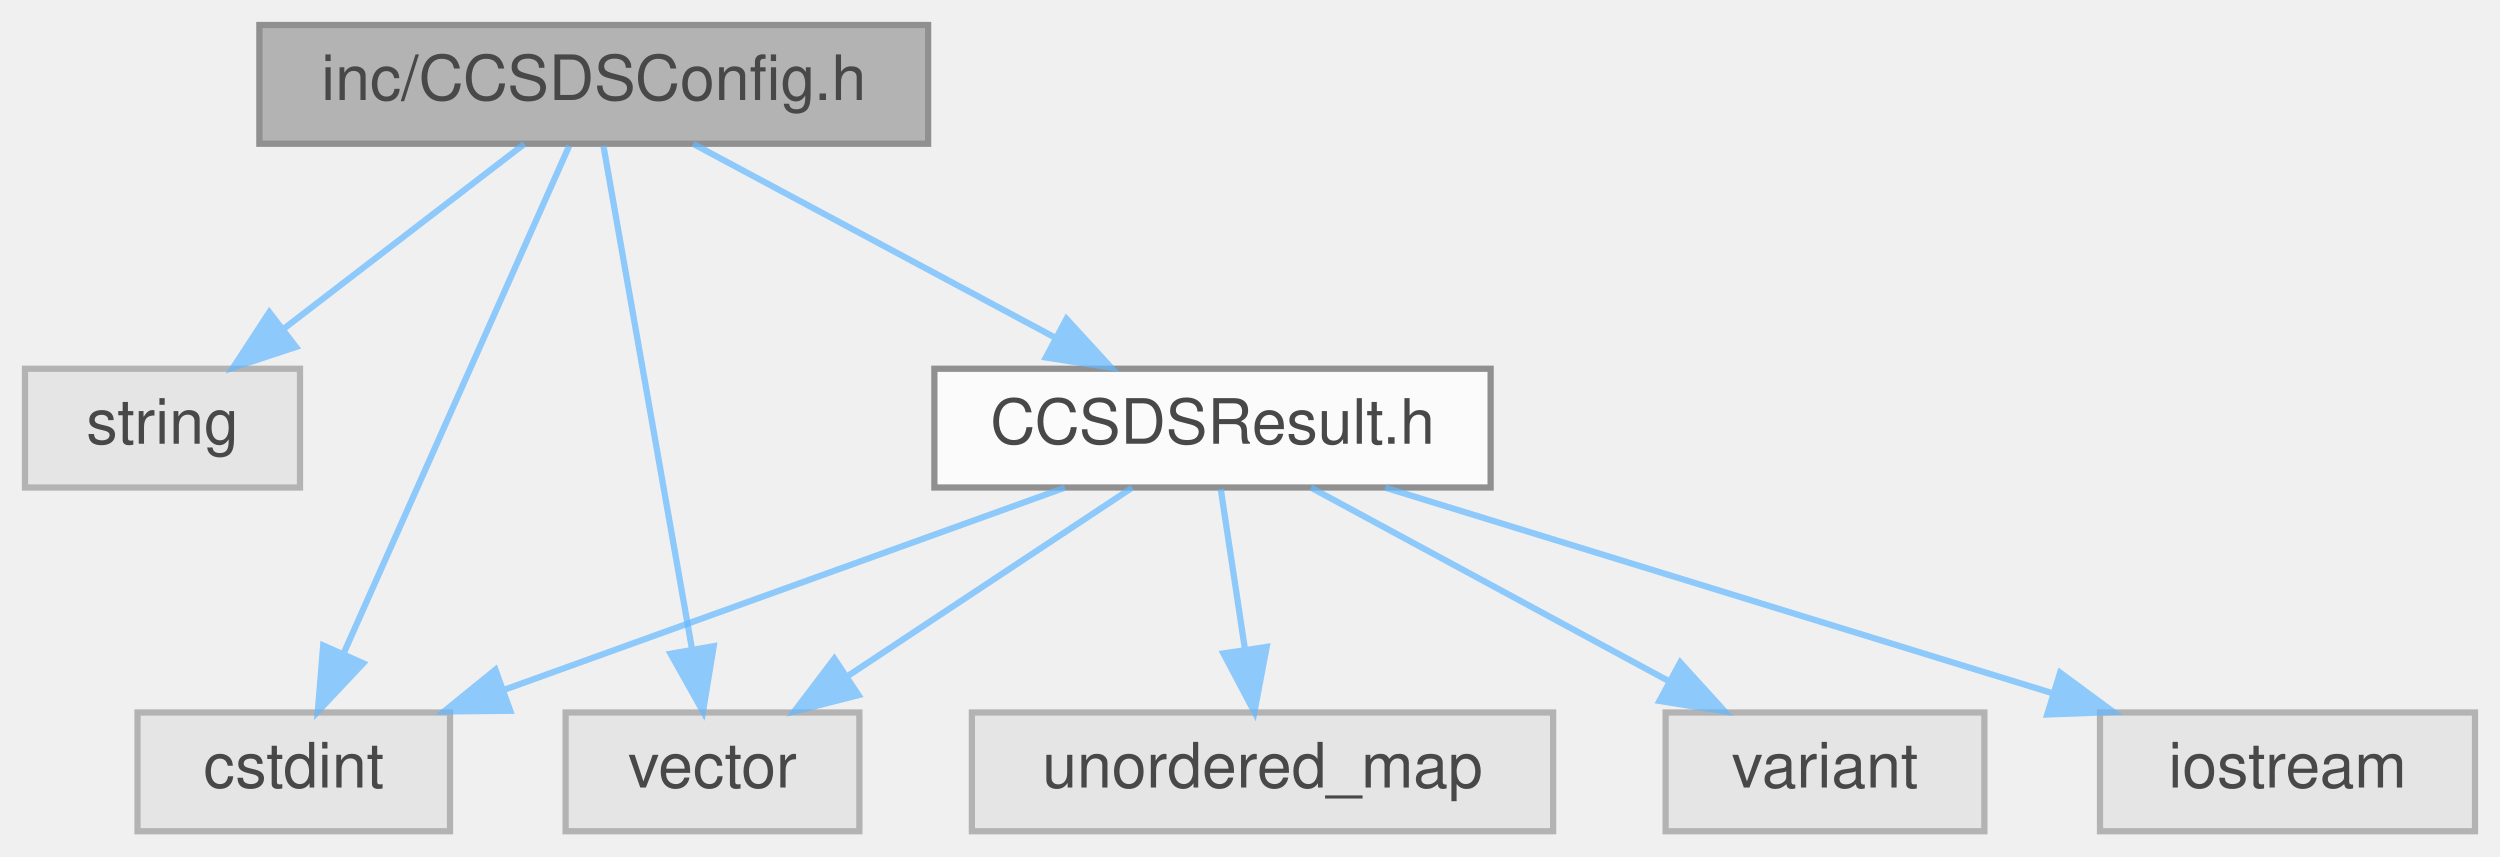
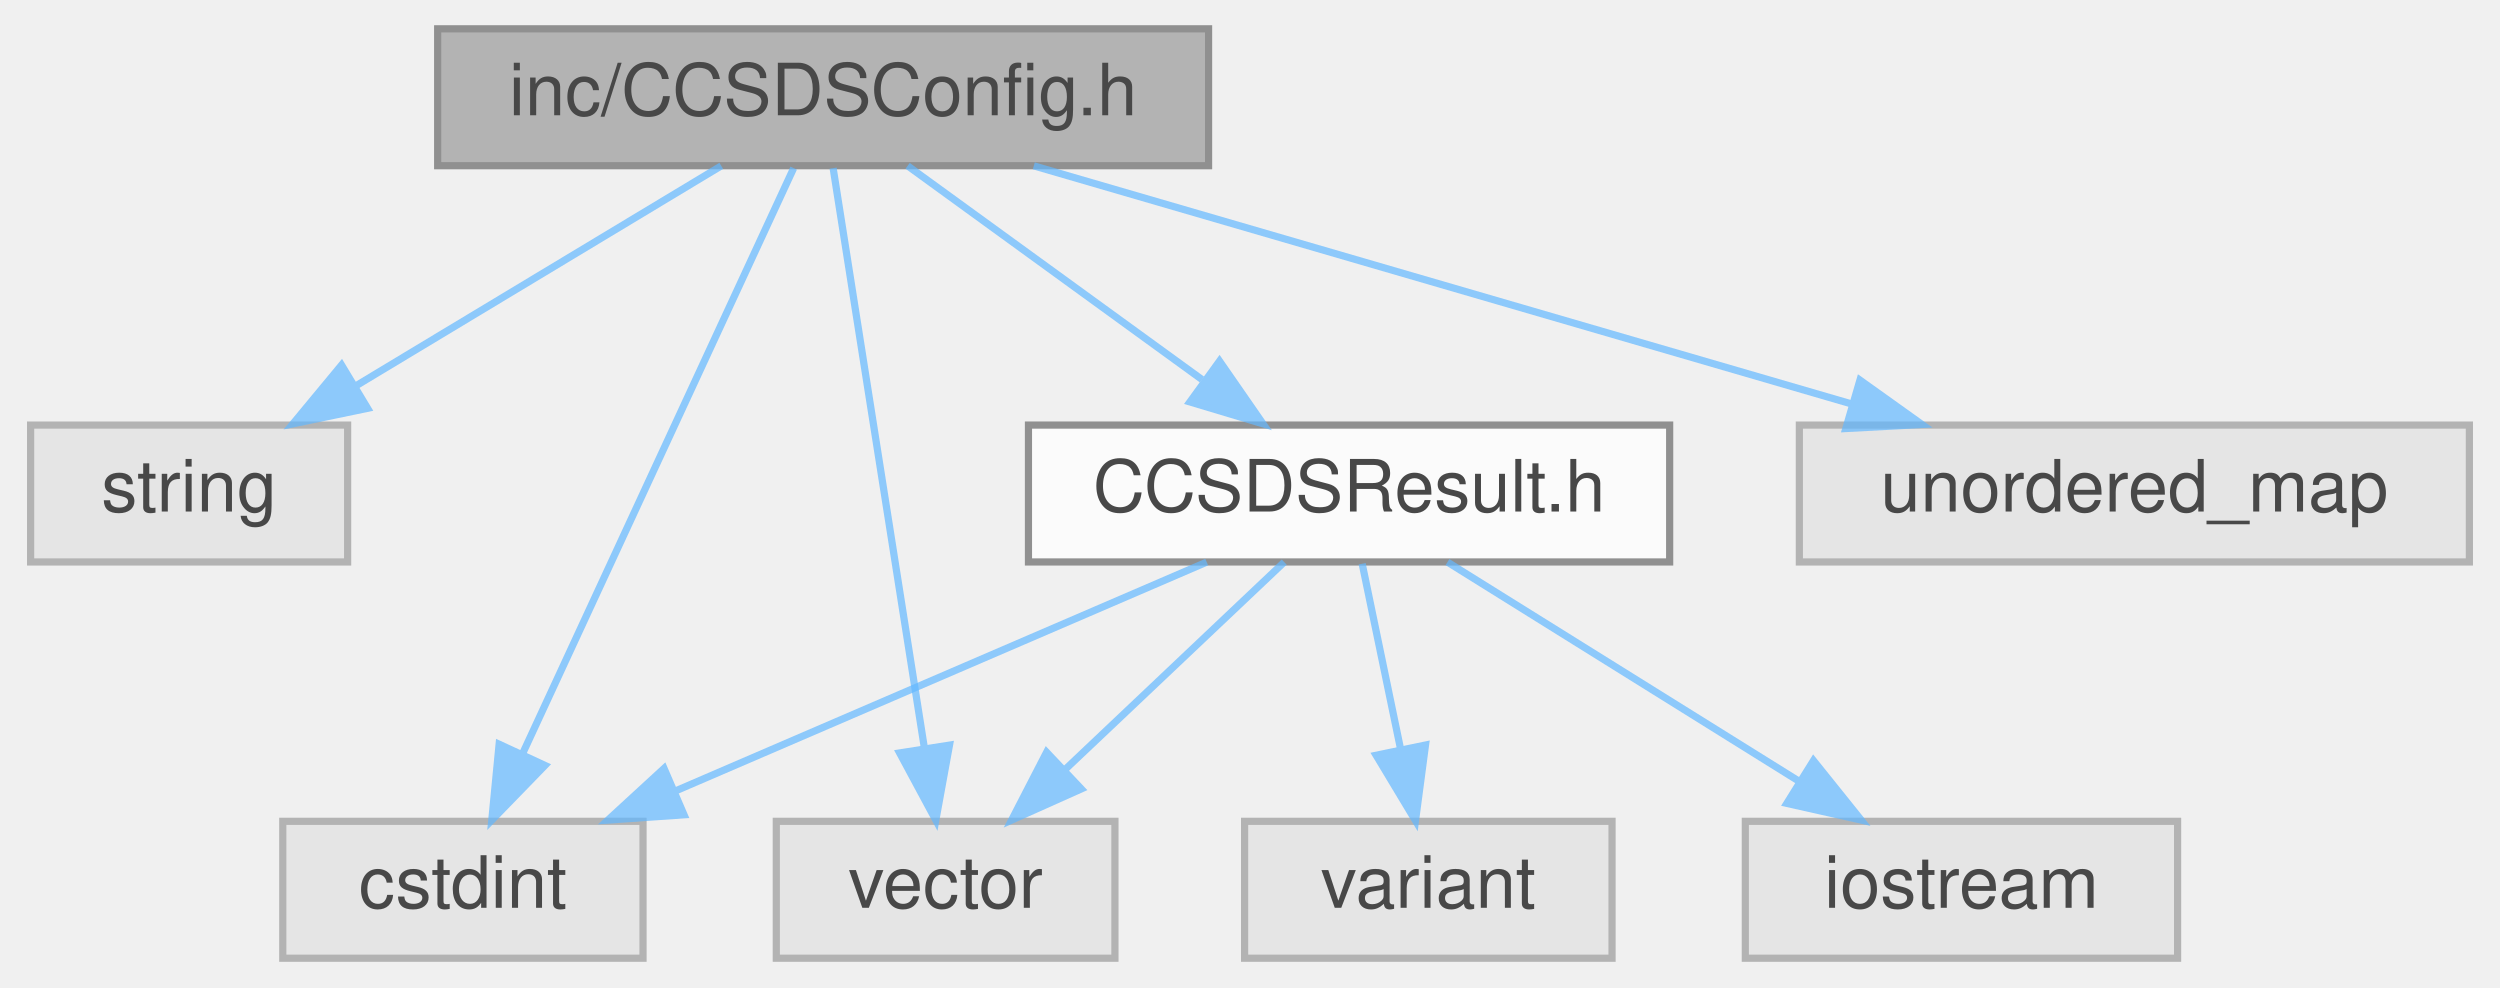
- <svg xmlns="http://www.w3.org/2000/svg" xmlns:xlink="http://www.w3.org/1999/xlink" width="400pt" height="137pt" viewBox="0.00 0.00 400.00 137.00">
+ <svg xmlns="http://www.w3.org/2000/svg" xmlns:xlink="http://www.w3.org/1999/xlink" width="347pt" height="137pt" viewBox="0.00 0.00 346.50 137.00">
  <svg id="main" version="1.1" xml:space="preserve">
    <style type="text/css">
.node, .edge {opacity: 0.7;}
.node.selected, .edge.selected {opacity: 1;}
.edge:hover path { stroke: red; }
.edge:hover polygon { stroke: red; fill: red; }
</style>
    <svg id="graph" class="graph">
      <g id="graph0" class="graph" transform="scale(1 1) rotate(0) translate(4 133)">
        <g id="Node000001" class="node">
          <g id="a_Node000001">
            <a xlink:title=" ">
-               <polygon fill="#999999" stroke="#666666" points="144.5,-129 37.5,-129 37.5,-110 144.5,-110 144.5,-129" />
-               <text text-anchor="middle" x="91" y="-117" font-family="Helvetica,sans-Serif" font-size="10.00">inc/CCSDSConfig.h</text>
+               <polygon fill="#999999" stroke="#666666" points="163.5,-129 56.5,-129 56.5,-110 163.5,-110 163.5,-129" />
+               <text text-anchor="middle" x="110" y="-117" font-family="Helvetica,sans-Serif" font-size="10.00">inc/CCSDSConfig.h</text>
            </a>
          </g>
        </g>
        <g id="Node000002" class="node">
          <g id="a_Node000002">
            <a xlink:title=" ">
              <polygon fill="#e0e0e0" stroke="#999999" points="44,-74 0,-74 0,-55 44,-55 44,-74" />
              <text text-anchor="middle" x="22" y="-62" font-family="Helvetica,sans-Serif" font-size="10.00">string</text>
            </a>
          </g>
        </g>
        <g id="edge1_Node000001_Node000002" class="edge">
          <g id="a_edge1_Node000001_Node000002">
            <a xlink:title=" ">
-               <path fill="none" stroke="#63b8ff" d="M79.91,-109.98C69.51,-102 53.74,-89.88 41.28,-80.31" />
-               <polygon fill="#63b8ff" stroke="#63b8ff" points="43.35,-77.49 33.29,-74.17 39.09,-83.04 43.35,-77.49" />
+               <path fill="none" stroke="#63b8ff" d="M95.86,-109.98C82.21,-101.77 61.31,-89.18 45.22,-79.49" />
+               <polygon fill="#63b8ff" stroke="#63b8ff" points="46.77,-76.33 36.4,-74.17 43.16,-82.33 46.77,-76.33" />
            </a>
          </g>
        </g>
        <g id="Node000003" class="node">
          <g id="a_Node000003">
            <a xlink:title=" ">
-               <polygon fill="#e0e0e0" stroke="#999999" points="68,-19 18,-19 18,0 68,0 68,-19" />
-               <text text-anchor="middle" x="43" y="-7" font-family="Helvetica,sans-Serif" font-size="10.00">cstdint</text>
+               <polygon fill="#e0e0e0" stroke="#999999" points="85,-19 35,-19 35,0 85,0 85,-19" />
+               <text text-anchor="middle" x="60" y="-7" font-family="Helvetica,sans-Serif" font-size="10.00">cstdint</text>
            </a>
          </g>
        </g>
        <g id="edge2_Node000001_Node000003" class="edge">
          <g id="a_edge2_Node000001_Node000003">
            <a xlink:title=" ">
-               <path fill="none" stroke="#63b8ff" d="M87.07,-109.66C79.19,-91.93 61.32,-51.73 50.92,-28.32" />
-               <polygon fill="#63b8ff" stroke="#63b8ff" points="54.11,-26.87 46.85,-19.16 47.71,-29.72 54.11,-26.87" />
+               <path fill="none" stroke="#63b8ff" d="M105.91,-109.66C97.7,-91.93 79.09,-51.73 68.25,-28.32" />
+               <polygon fill="#63b8ff" stroke="#63b8ff" points="71.39,-26.76 64.01,-19.16 65.03,-29.7 71.39,-26.76" />
            </a>
          </g>
        </g>
        <g id="Node000004" class="node">
          <g id="a_Node000004">
            <a xlink:title=" ">
-               <polygon fill="#e0e0e0" stroke="#999999" points="133.5,-19 86.5,-19 86.5,0 133.5,0 133.5,-19" />
-               <text text-anchor="middle" x="110" y="-7" font-family="Helvetica,sans-Serif" font-size="10.00">vector</text>
+               <polygon fill="#e0e0e0" stroke="#999999" points="150.5,-19 103.5,-19 103.5,0 150.5,0 150.5,-19" />
+               <text text-anchor="middle" x="127" y="-7" font-family="Helvetica,sans-Serif" font-size="10.00">vector</text>
            </a>
          </g>
        </g>
        <g id="edge3_Node000001_Node000004" class="edge">
          <g id="a_edge3_Node000001_Node000004">
            <a xlink:title=" ">
-               <path fill="none" stroke="#63b8ff" d="M92.55,-109.66C95.63,-92.17 102.56,-52.8 106.7,-29.27" />
-               <polygon fill="#63b8ff" stroke="#63b8ff" points="110.19,-29.61 108.48,-19.16 103.3,-28.4 110.19,-29.61" />
+               <path fill="none" stroke="#63b8ff" d="M111.39,-109.66C114.14,-92.17 120.34,-52.8 124.04,-29.27" />
+               <polygon fill="#63b8ff" stroke="#63b8ff" points="127.54,-29.58 125.64,-19.16 120.62,-28.49 127.54,-29.58" />
            </a>
          </g>
        </g>
        <g id="Node000005" class="node">
          <g id="a_Node000005">
            <a xlink:href="CCSDSResult_8h.html" target="_top" xlink:title=" ">
-               <polygon fill="white" stroke="#666666" points="234.5,-74 145.5,-74 145.5,-55 234.5,-55 234.5,-74" />
-               <text text-anchor="middle" x="190" y="-62" font-family="Helvetica,sans-Serif" font-size="10.00">CCSDSResult.h</text>
+               <polygon fill="white" stroke="#666666" points="227.5,-74 138.5,-74 138.5,-55 227.5,-55 227.5,-74" />
+               <text text-anchor="middle" x="183" y="-62" font-family="Helvetica,sans-Serif" font-size="10.00">CCSDSResult.h</text>
            </a>
          </g>
        </g>
        <g id="edge4_Node000001_Node000005" class="edge">
          <g id="a_edge4_Node000001_Node000005">
            <a xlink:title=" ">
-               <path fill="none" stroke="#63b8ff" d="M106.91,-109.98C122.55,-101.61 146.66,-88.7 164.88,-78.95" />
-               <polygon fill="#63b8ff" stroke="#63b8ff" points="166.64,-81.98 173.8,-74.17 163.34,-75.8 166.64,-81.98" />
+               <path fill="none" stroke="#63b8ff" d="M121.73,-109.98C132.73,-102 149.42,-89.88 162.6,-80.31" />
+               <polygon fill="#63b8ff" stroke="#63b8ff" points="165.02,-82.88 171.06,-74.17 160.91,-77.21 165.02,-82.88" />
            </a>
          </g>
        </g>
-         <g id="edge8_Node000005_Node000003" class="edge">
-           <g id="a_edge8_Node000005_Node000003">
+         <g id="Node000008" class="node">
+           <g id="a_Node000008">
            <a xlink:title=" ">
-               <path fill="none" stroke="#63b8ff" d="M166.38,-54.98C142.1,-46.23 104.05,-32.51 76.63,-22.62" />
-               <polygon fill="#63b8ff" stroke="#63b8ff" points="77.64,-19.27 67.05,-19.17 75.27,-25.85 77.64,-19.27" />
+               <polygon fill="#e0e0e0" stroke="#999999" points="338.5,-74 245.5,-74 245.5,-55 338.5,-55 338.5,-74" />
+               <text text-anchor="middle" x="292" y="-62" font-family="Helvetica,sans-Serif" font-size="10.00">unordered_map</text>
            </a>
          </g>
        </g>
-         <g id="edge7_Node000005_Node000004" class="edge">
-           <g id="a_edge7_Node000005_Node000004">
+         <g id="edge9_Node000001_Node000008" class="edge">
+           <g id="a_edge9_Node000001_Node000008">
            <a xlink:title=" ">
-               <path fill="none" stroke="#63b8ff" d="M177.15,-54.98C164.86,-46.84 146.09,-34.41 131.52,-24.76" />
-               <polygon fill="#63b8ff" stroke="#63b8ff" points="133.36,-21.78 123.09,-19.17 129.49,-27.61 133.36,-21.78" />
+               <path fill="none" stroke="#63b8ff" d="M139.24,-109.98C170.06,-101.01 218.78,-86.82 252.89,-76.89" />
+               <polygon fill="#63b8ff" stroke="#63b8ff" points="253.91,-80.24 262.53,-74.08 251.95,-73.52 253.91,-80.24" />
+             </a>
+           </g>
+         </g>
+         <g id="edge7_Node000005_Node000003" class="edge">
+           <g id="a_edge7_Node000005_Node000003">
+             <a xlink:title=" ">
+               <path fill="none" stroke="#63b8ff" d="M163.24,-54.98C143.27,-46.38 112.2,-32.99 89.35,-23.15" />
+               <polygon fill="#63b8ff" stroke="#63b8ff" points="90.69,-19.91 80.12,-19.17 87.92,-26.34 90.69,-19.91" />
+             </a>
+           </g>
+         </g>
+         <g id="edge6_Node000005_Node000004" class="edge">
+           <g id="a_edge6_Node000005_Node000004">
+             <a xlink:title=" ">
+               <path fill="none" stroke="#63b8ff" d="M174,-54.98C165.81,-47.23 153.49,-35.58 143.53,-26.14" />
+               <polygon fill="#63b8ff" stroke="#63b8ff" points="145.83,-23.5 136.16,-19.17 141.02,-28.59 145.83,-23.5" />
            </a>
          </g>
        </g>
        <g id="Node000006" class="node">
          <g id="a_Node000006">
            <a xlink:title=" ">
-               <polygon fill="#e0e0e0" stroke="#999999" points="244.5,-19 151.5,-19 151.5,0 244.5,0 244.5,-19" />
-               <text text-anchor="middle" x="198" y="-7" font-family="Helvetica,sans-Serif" font-size="10.00">unordered_map</text>
+               <polygon fill="#e0e0e0" stroke="#999999" points="219.5,-19 168.5,-19 168.5,0 219.5,0 219.5,-19" />
+               <text text-anchor="middle" x="194" y="-7" font-family="Helvetica,sans-Serif" font-size="10.00">variant</text>
            </a>
          </g>
        </g>
        <g id="edge5_Node000005_Node000006" class="edge">
          <g id="a_edge5_Node000005_Node000006">
            <a xlink:title=" ">
-               <path fill="none" stroke="#63b8ff" d="M191.32,-54.75C192.37,-47.8 193.87,-37.85 195.19,-29.13" />
-               <polygon fill="#63b8ff" stroke="#63b8ff" points="198.67,-29.5 196.7,-19.09 191.75,-28.45 198.67,-29.5" />
+               <path fill="none" stroke="#63b8ff" d="M184.82,-54.75C186.26,-47.8 188.32,-37.85 190.13,-29.13" />
+               <polygon fill="#63b8ff" stroke="#63b8ff" points="193.61,-29.59 192.22,-19.09 186.76,-28.17 193.61,-29.59" />
            </a>
          </g>
        </g>
        <g id="Node000007" class="node">
          <g id="a_Node000007">
            <a xlink:title=" ">
-               <polygon fill="#e0e0e0" stroke="#999999" points="313.5,-19 262.5,-19 262.5,0 313.5,0 313.5,-19" />
-               <text text-anchor="middle" x="288" y="-7" font-family="Helvetica,sans-Serif" font-size="10.00">variant</text>
+               <polygon fill="#e0e0e0" stroke="#999999" points="298,-19 238,-19 238,0 298,0 298,-19" />
+               <text text-anchor="middle" x="268" y="-7" font-family="Helvetica,sans-Serif" font-size="10.00">iostream</text>
            </a>
          </g>
        </g>
-         <g id="edge6_Node000005_Node000007" class="edge">
-           <g id="a_edge6_Node000005_Node000007">
+         <g id="edge8_Node000005_Node000007" class="edge">
+           <g id="a_edge8_Node000005_Node000007">
            <a xlink:title=" ">
-               <path fill="none" stroke="#63b8ff" d="M205.75,-54.98C221.23,-46.61 245.09,-33.7 263.14,-23.95" />
-               <polygon fill="#63b8ff" stroke="#63b8ff" points="264.84,-27.01 271.97,-19.17 261.51,-20.85 264.84,-27.01" />
-             </a>
-           </g>
-         </g>
-         <g id="Node000008" class="node">
-           <g id="a_Node000008">
-             <a xlink:title=" ">
-               <polygon fill="#e0e0e0" stroke="#999999" points="392,-19 332,-19 332,0 392,0 392,-19" />
-               <text text-anchor="middle" x="362" y="-7" font-family="Helvetica,sans-Serif" font-size="10.00">iostream</text>
-             </a>
-           </g>
-         </g>
-         <g id="edge9_Node000005_Node000008" class="edge">
-           <g id="a_edge9_Node000005_Node000008">
-             <a xlink:title=" ">
-               <path fill="none" stroke="#63b8ff" d="M217.63,-54.98C246.51,-46.09 292.01,-32.07 324.2,-22.15" />
-               <polygon fill="#63b8ff" stroke="#63b8ff" points="325.62,-25.37 334.15,-19.08 323.56,-18.68 325.62,-25.37" />
+               <path fill="none" stroke="#63b8ff" d="M196.66,-54.98C209.84,-46.77 230.03,-34.18 245.57,-24.49" />
+               <polygon fill="#63b8ff" stroke="#63b8ff" points="247.46,-27.43 254.09,-19.17 243.76,-21.49 247.46,-27.43" />
            </a>
          </g>
        </g>
      </g>
    </svg>
  </svg>
  <style type="text/css">

[data-mouse-over-selected='false'] { opacity: 0.7; }
[data-mouse-over-selected='true']  { opacity: 1.0; }

</style>
</svg>
